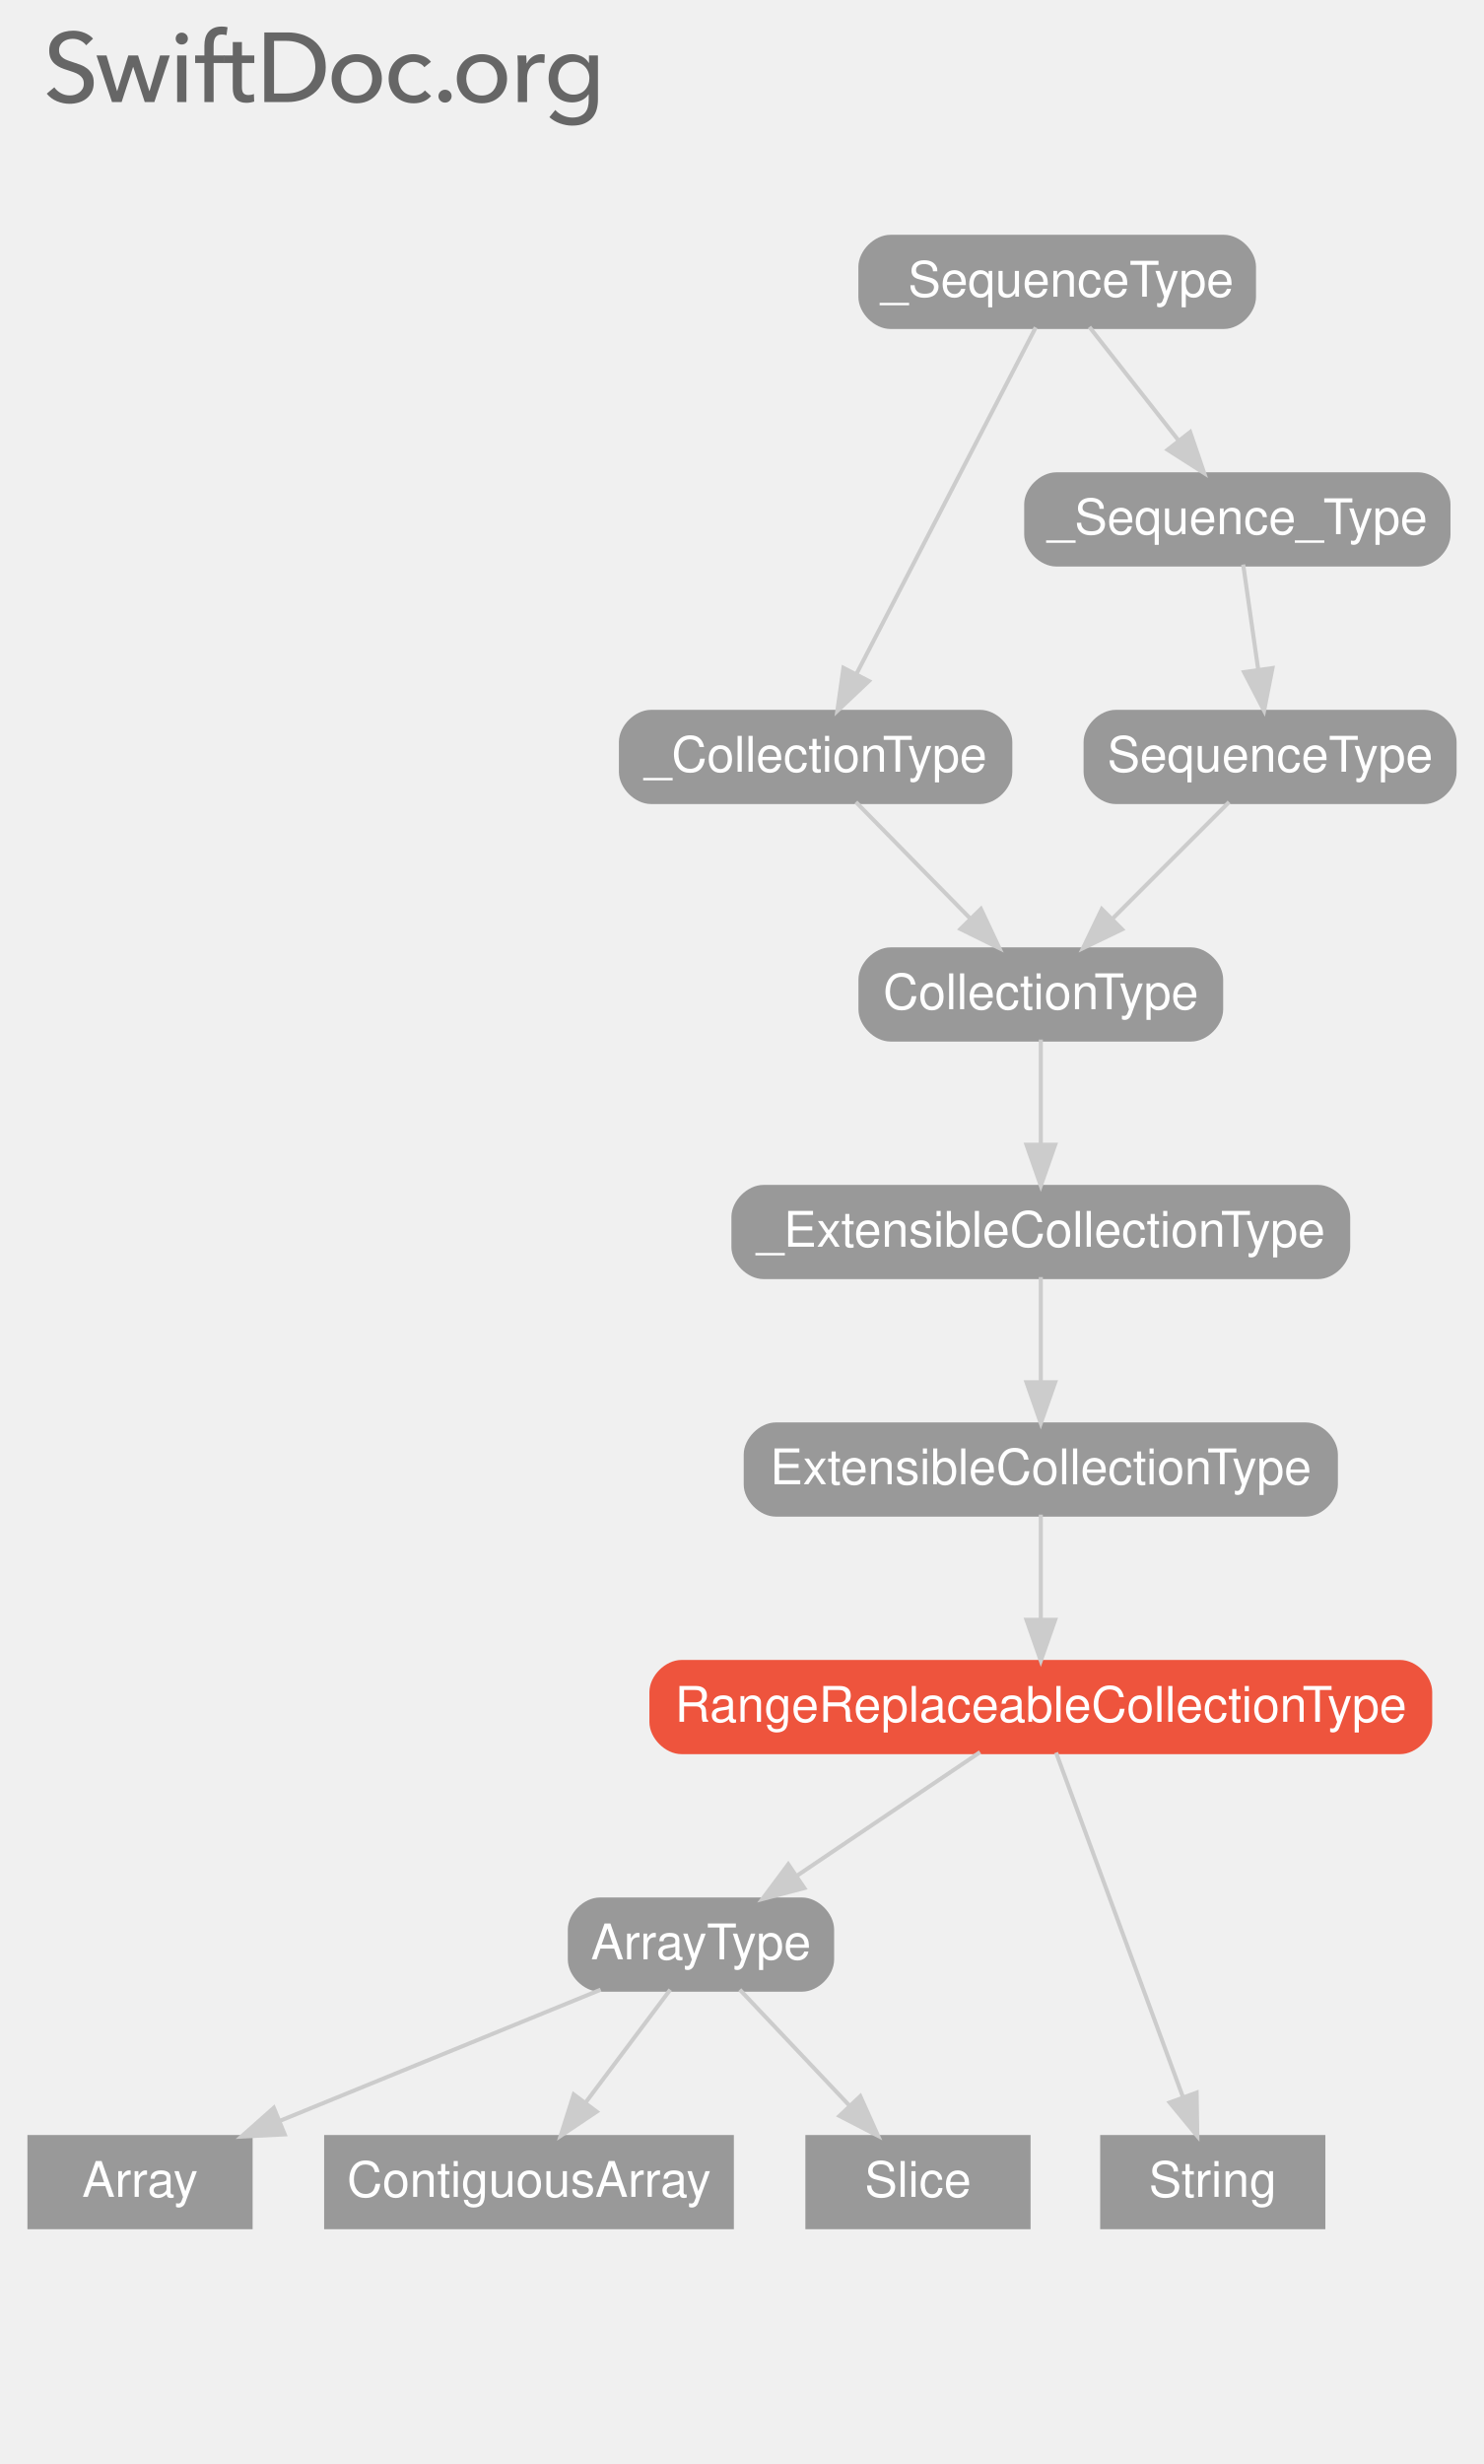
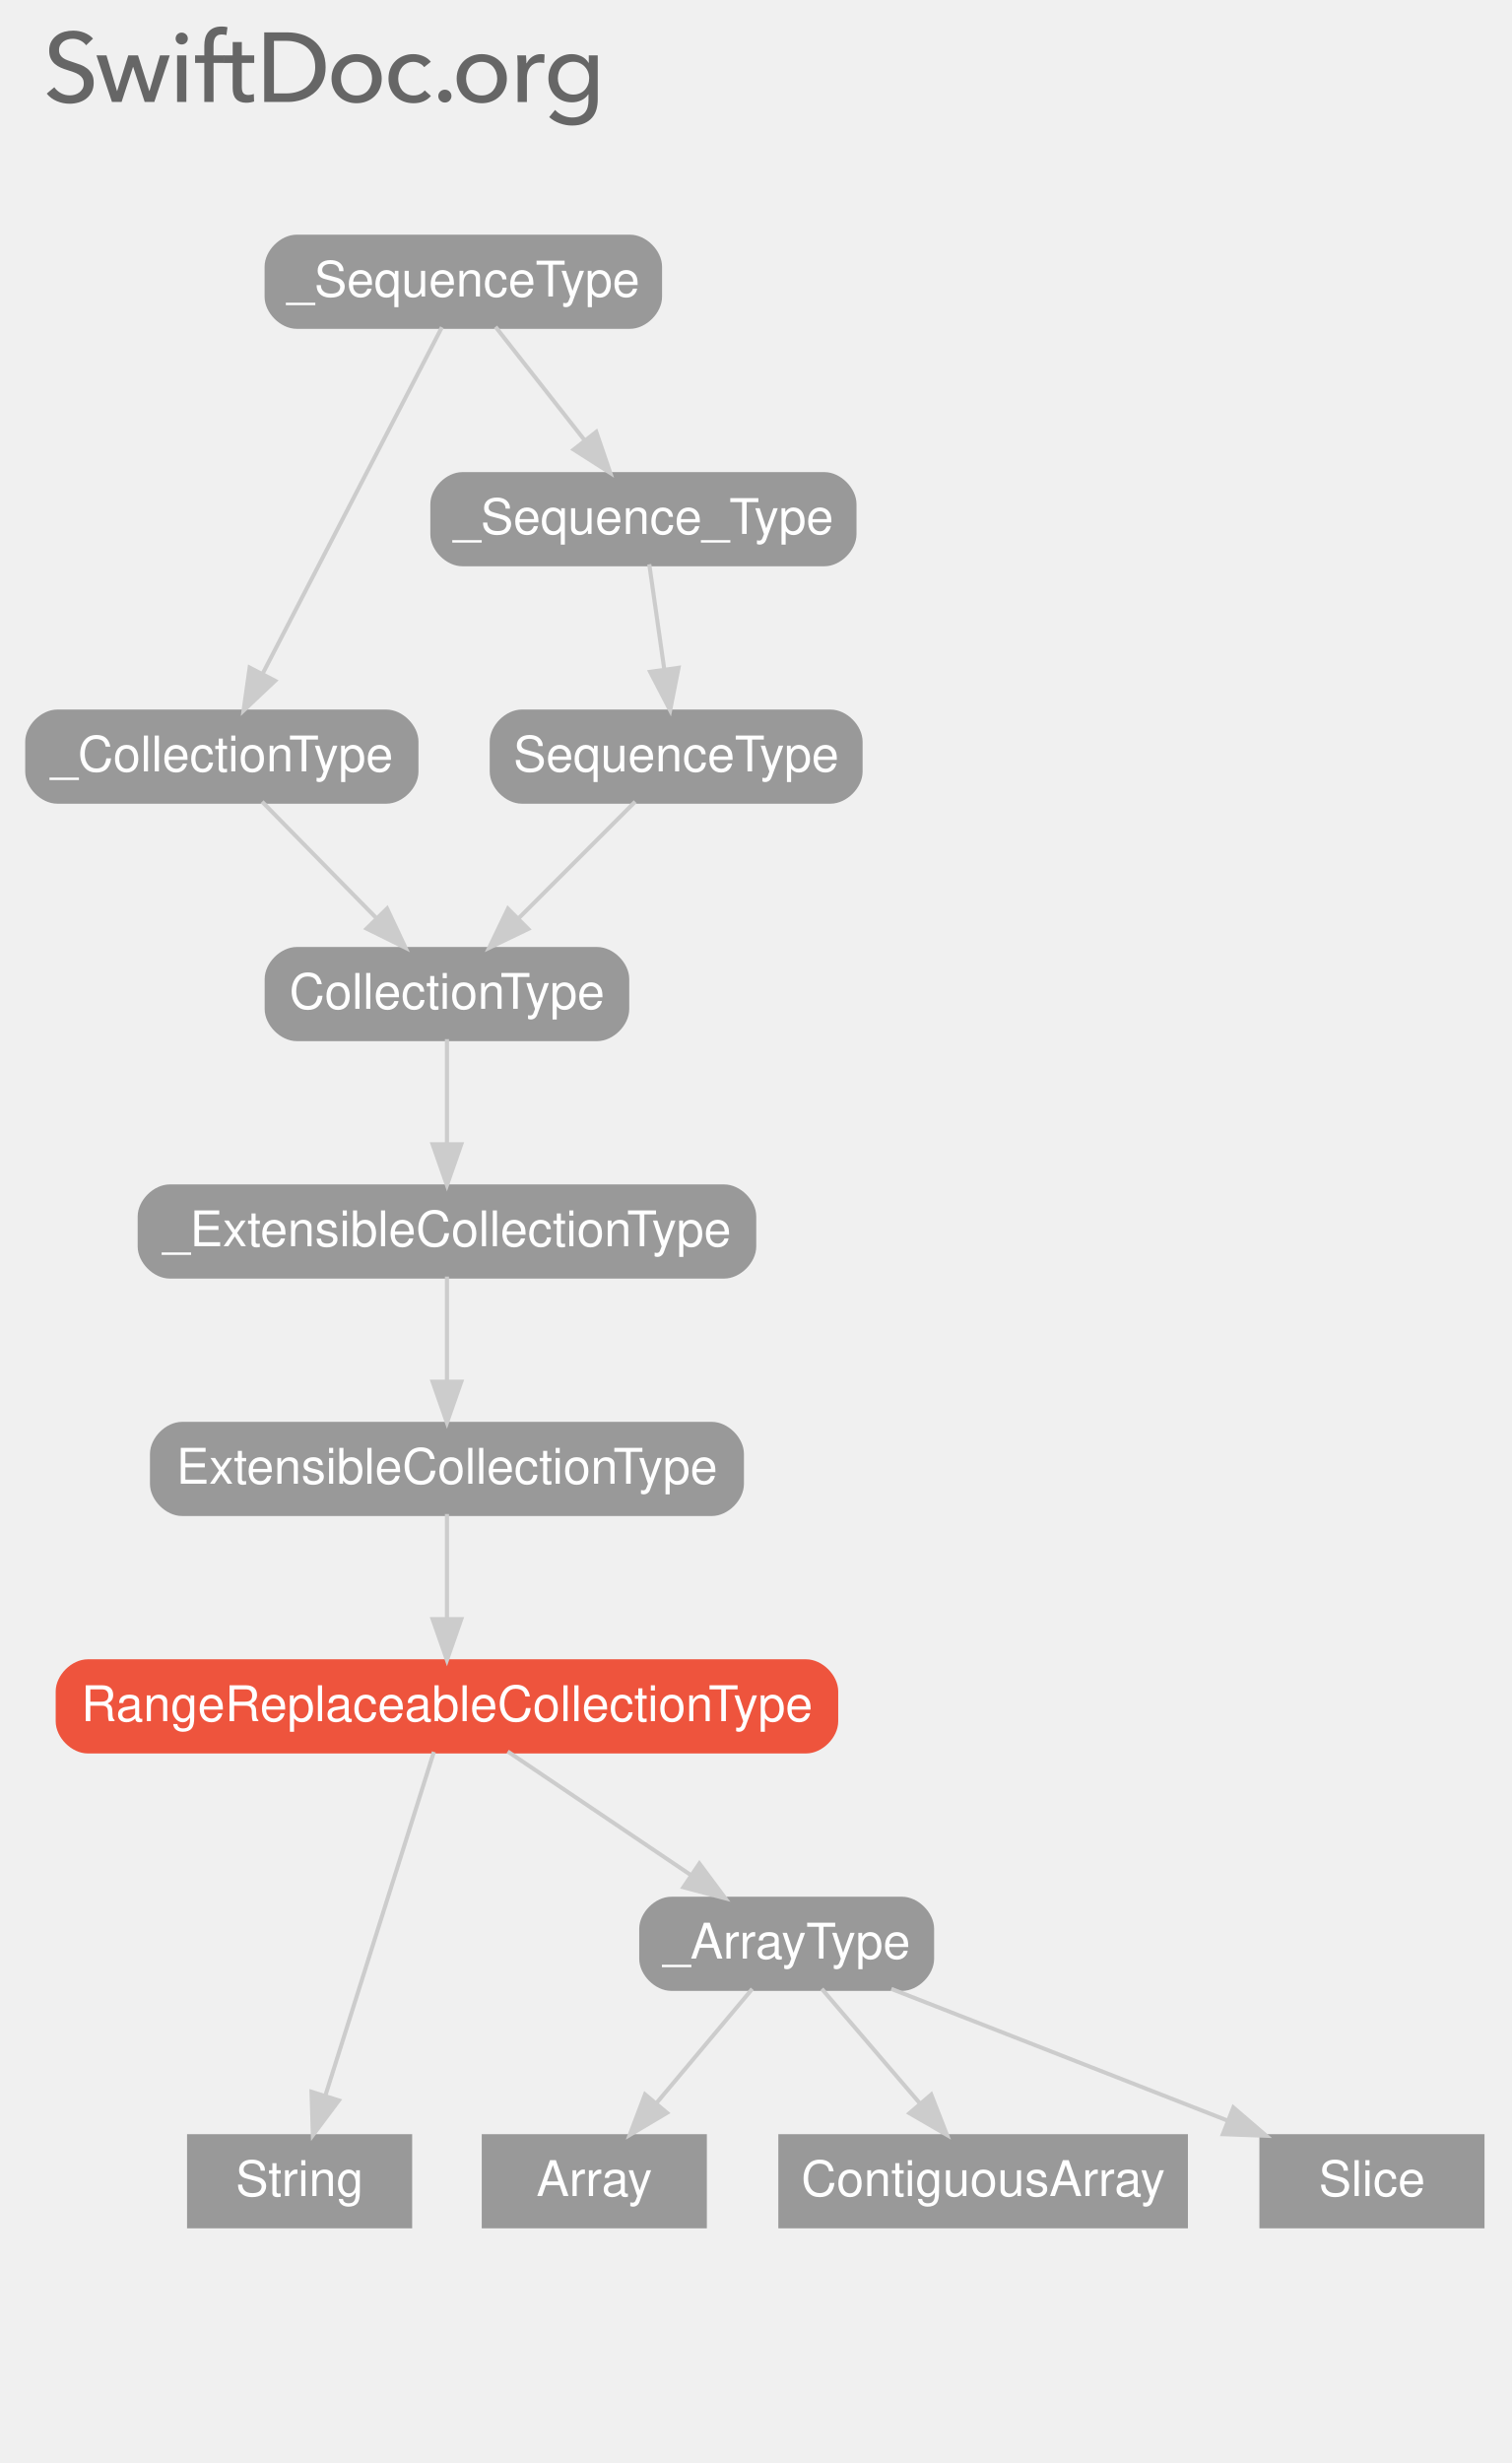
- <svg xmlns="http://www.w3.org/2000/svg" xmlns:xlink="http://www.w3.org/1999/xlink" width="362pt" height="601pt" viewBox="0.00 0.00 362.40 601.20">
+ <svg xmlns="http://www.w3.org/2000/svg" xmlns:xlink="http://www.w3.org/1999/xlink" width="369pt" height="601pt" viewBox="0.00 0.00 369.40 601.20">
  <g id="graph0" class="graph" transform="scale(1 1) rotate(0) translate(7.2 543.6)">
    <g transform="translate(0 -543.6)">
      <g>
        <path fill="#666666" d="M13.846,10.832c-0.336-0.464-0.792-0.844-1.368-1.14s-1.224-0.444-1.944-0.444         c-0.384,0-0.772,0.052-1.164,0.156C8.977,9.509,8.622,9.677,8.301,9.908c-0.32,0.232-0.58,0.52-0.78,0.864         c-0.2,0.344-0.3,0.756-0.3,1.236c0,0.464,0.092,0.852,0.276,1.164c0.184,0.312,0.432,0.576,0.744,0.792s0.68,0.4,1.104,0.552         c0.423,0.152,0.876,0.309,1.356,0.468c0.576,0.177,1.16,0.376,1.752,0.601c0.592,0.224,1.128,0.52,1.608,0.888         s0.872,0.828,1.176,1.38s0.456,1.252,0.456,2.101c0,0.88-0.164,1.644-0.492,2.292c-0.328,0.647-0.765,1.184-1.308,1.607         c-0.544,0.424-1.172,0.74-1.884,0.948s-1.444,0.312-2.196,0.312c-1.072,0-2.108-0.208-3.108-0.624         c-1-0.415-1.828-1.031-2.484-1.848l1.848-1.56c0.4,0.592,0.936,1.071,1.608,1.439c0.672,0.368,1.399,0.552,2.184,0.552         c0.4,0,0.8-0.056,1.2-0.168c0.4-0.111,0.764-0.288,1.092-0.527c0.328-0.24,0.596-0.54,0.804-0.9         c0.208-0.36,0.312-0.796,0.312-1.308s-0.108-0.94-0.324-1.284c-0.216-0.344-0.508-0.636-0.876-0.876s-0.796-0.444-1.284-0.612         c-0.488-0.168-1.004-0.34-1.548-0.516c-0.544-0.16-1.08-0.356-1.608-0.588c-0.528-0.232-1-0.528-1.416-0.889         c-0.416-0.359-0.752-0.804-1.008-1.332c-0.256-0.527-0.384-1.184-0.384-1.968c0-0.848,0.172-1.576,0.516-2.184         c0.344-0.608,0.792-1.112,1.344-1.512c0.552-0.4,1.176-0.692,1.872-0.876c0.696-0.184,1.396-0.276,2.1-0.276         c0.992,0,1.92,0.176,2.784,0.528c0.864,0.352,1.56,0.824,2.088,1.416L13.846,10.832z" />
        <path fill="#666666" d="M18.813,13.304l2.568,8.688h0.048l2.712-8.688h2.376l2.76,8.688h0.048l2.568-8.688h2.376L30.501,24.68         h-2.352l-2.808-8.544h-0.048l-2.784,8.544h-2.352l-3.792-11.376H18.813z" />
        <path fill="#666666" d="M38.685,9.2c0,0.416-0.147,0.76-0.44,1.032c-0.294,0.272-0.647,0.408-1.06,0.408s-0.762-0.14-1.047-0.42         c-0.286-0.28-0.429-0.62-0.429-1.02c0-0.416,0.143-0.764,0.429-1.044c0.286-0.28,0.635-0.42,1.047-0.42s0.766,0.14,1.06,0.42         C38.538,8.437,38.685,8.784,38.685,9.2z M38.325,24.68h-2.256V13.304h2.256V24.68z" />
        <path fill="#666666" d="M47.613,15.152h-2.64v9.528h-2.256v-9.528h-2.256v-1.848h2.256v-2.376c0-0.672,0.076-1.292,0.228-1.86         c0.152-0.568,0.4-1.06,0.744-1.476c0.344-0.416,0.784-0.744,1.32-0.984c0.536-0.24,1.188-0.36,1.956-0.36         c0.544,0,1.016,0.056,1.416,0.168l-0.264,1.944c-0.176-0.048-0.352-0.088-0.528-0.12c-0.176-0.032-0.376-0.048-0.6-0.048         c-0.432,0-0.78,0.076-1.044,0.228c-0.264,0.152-0.468,0.356-0.612,0.612s-0.24,0.548-0.288,0.876         c-0.048,0.328-0.072,0.668-0.072,1.02v2.376h2.64V15.152z" />
        <path fill="#666666" d="M54.909,15.152h-3.024v5.91c0,0.687,0.128,1.177,0.384,1.472c0.256,0.295,0.664,0.442,1.224,0.442         c0.208,0,0.432-0.021,0.672-0.065c0.24-0.044,0.456-0.11,0.648-0.198l0.072,1.848c-0.272,0.096-0.572,0.172-0.9,0.229         c-0.328,0.056-0.668,0.084-1.02,0.084c-1.072,0-1.892-0.296-2.46-0.889c-0.568-0.592-0.852-1.479-0.852-2.664v-6.168h-2.184         v-1.848h2.184V10.04h2.232v3.264h3.024V15.152z" />
        <path fill="#666666" d="M57.356,7.688h5.832c1.088,0,2.176,0.16,3.264,0.48c1.088,0.32,2.072,0.824,2.952,1.512         s1.592,1.568,2.136,2.64c0.544,1.072,0.816,2.36,0.816,3.864c0,1.456-0.272,2.716-0.816,3.78s-1.256,1.943-2.136,2.64         s-1.864,1.216-2.952,1.561c-1.088,0.344-2.176,0.516-3.264,0.516h-5.832V7.688z M59.732,22.593h2.976         c1.024,0,1.972-0.145,2.844-0.432c0.872-0.288,1.624-0.704,2.256-1.248c0.632-0.544,1.124-1.216,1.476-2.017         c0.352-0.8,0.528-1.704,0.528-2.712c0-1.056-0.176-1.983-0.528-2.784c-0.353-0.8-0.844-1.468-1.476-2.004         c-0.632-0.536-1.384-0.944-2.256-1.224s-1.82-0.42-2.844-0.42h-2.976V22.593z" />
        <path fill="#666666" d="M86.06,18.969c0,0.88-0.156,1.688-0.468,2.424c-0.312,0.736-0.744,1.372-1.296,1.908         c-0.552,0.536-1.204,0.952-1.956,1.248c-0.752,0.296-1.56,0.443-2.424,0.443c-0.864,0-1.672-0.147-2.424-0.443         c-0.752-0.296-1.4-0.712-1.944-1.248c-0.544-0.536-0.972-1.172-1.284-1.908c-0.312-0.735-0.468-1.544-0.468-2.424         s0.156-1.684,0.468-2.412c0.312-0.728,0.74-1.356,1.284-1.884c0.543-0.528,1.191-0.939,1.944-1.236         c0.752-0.296,1.56-0.444,2.424-0.444c0.864,0,1.672,0.148,2.424,0.444c0.752,0.297,1.404,0.708,1.956,1.236         c0.552,0.527,0.984,1.156,1.296,1.884C85.904,17.285,86.06,18.089,86.06,18.969z M83.708,18.98c0-0.542-0.084-1.061-0.252-1.556         c-0.169-0.494-0.414-0.929-0.734-1.304s-0.718-0.674-1.192-0.897s-1.015-0.335-1.625-0.335c-0.61,0-1.152,0.111-1.625,0.335         c-0.474,0.224-0.871,0.522-1.191,0.897c-0.321,0.375-0.566,0.81-0.734,1.304C76.184,17.92,76.1,18.438,76.1,18.98         c0,0.543,0.084,1.062,0.253,1.556c0.168,0.495,0.413,0.934,0.734,1.316c0.321,0.383,0.718,0.686,1.191,0.909         c0.473,0.224,1.015,0.335,1.625,0.335c0.61,0,1.151-0.111,1.625-0.335s0.871-0.526,1.192-0.909s0.565-0.821,0.734-1.316         C83.624,20.042,83.708,19.523,83.708,18.98z" />
        <path fill="#666666" d="M96.428,16.184c-0.24-0.368-0.6-0.676-1.08-0.924s-0.992-0.372-1.536-0.372         c-0.592,0-1.116,0.112-1.572,0.336c-0.456,0.225-0.844,0.524-1.164,0.9c-0.32,0.376-0.564,0.812-0.732,1.308         s-0.252,1.017-0.252,1.56c0,0.545,0.084,1.064,0.252,1.561s0.412,0.933,0.732,1.308c0.32,0.376,0.712,0.677,1.176,0.9         c0.464,0.225,0.992,0.336,1.584,0.336c0.576,0,1.1-0.111,1.572-0.336c0.472-0.224,0.86-0.528,1.164-0.912l1.512,1.368         c-0.48,0.561-1.08,0.996-1.8,1.308c-0.72,0.312-1.536,0.468-2.448,0.468c-0.88,0-1.692-0.144-2.436-0.432         c-0.744-0.288-1.388-0.691-1.932-1.212c-0.544-0.52-0.972-1.147-1.284-1.884s-0.468-1.561-0.468-2.473         c0-0.896,0.152-1.711,0.456-2.447c0.304-0.736,0.728-1.368,1.272-1.896c0.543-0.527,1.188-0.936,1.932-1.224         c0.744-0.288,1.548-0.433,2.412-0.433c0.8,0,1.596,0.16,2.388,0.48s1.419,0.784,1.884,1.392L96.428,16.184z" />
        <path fill="#666666" d="M103.1,23.24c0,0.417-0.152,0.784-0.456,1.104c-0.304,0.32-0.688,0.479-1.152,0.479         c-0.448,0-0.828-0.155-1.14-0.468c-0.312-0.312-0.468-0.676-0.468-1.092c0-0.432,0.152-0.804,0.456-1.116         c0.304-0.312,0.688-0.468,1.152-0.468c0.464,0,0.848,0.152,1.152,0.456C102.947,22.44,103.1,22.808,103.1,23.24z" />
        <path fill="#666666" d="M116.635,18.969c0,0.88-0.156,1.688-0.468,2.424c-0.312,0.736-0.744,1.372-1.296,1.908         c-0.552,0.536-1.204,0.952-1.956,1.248c-0.752,0.296-1.56,0.443-2.424,0.443c-0.864,0-1.672-0.147-2.424-0.443         c-0.752-0.296-1.4-0.712-1.944-1.248c-0.544-0.536-0.972-1.172-1.284-1.908c-0.312-0.735-0.468-1.544-0.468-2.424         s0.156-1.684,0.468-2.412c0.312-0.728,0.74-1.356,1.284-1.884c0.543-0.528,1.191-0.939,1.944-1.236         c0.752-0.296,1.56-0.444,2.424-0.444c0.864,0,1.672,0.148,2.424,0.444c0.752,0.297,1.404,0.708,1.956,1.236         c0.552,0.527,0.984,1.156,1.296,1.884C116.479,17.285,116.635,18.089,116.635,18.969z M114.283,18.98         c0-0.542-0.084-1.061-0.252-1.556c-0.169-0.494-0.414-0.929-0.734-1.304s-0.718-0.674-1.192-0.897s-1.015-0.335-1.625-0.335         c-0.61,0-1.152,0.111-1.625,0.335c-0.474,0.224-0.871,0.522-1.191,0.897c-0.321,0.375-0.566,0.81-0.734,1.304         c-0.169,0.495-0.253,1.014-0.253,1.556c0,0.543,0.084,1.062,0.253,1.556c0.168,0.495,0.413,0.934,0.734,1.316         c0.321,0.383,0.718,0.686,1.191,0.909c0.473,0.224,1.015,0.335,1.625,0.335c0.61,0,1.151-0.111,1.625-0.335         s0.871-0.526,1.192-0.909s0.565-0.821,0.734-1.316C114.199,20.042,114.283,19.523,114.283,18.98z" />
        <path fill="#666666" d="M119.251,14.577c-0.016-0.48-0.04-0.904-0.072-1.272h2.136c0.032,0.288,0.056,0.62,0.072,0.996         c0.016,0.376,0.024,0.684,0.024,0.924h0.072c0.32-0.672,0.788-1.212,1.404-1.62c0.616-0.408,1.308-0.612,2.076-0.612         c0.352,0,0.648,0.033,0.888,0.097l-0.096,2.088c-0.32-0.08-0.664-0.12-1.032-0.12c-0.544,0-1.016,0.101-1.416,0.3         c-0.4,0.2-0.732,0.468-0.996,0.805c-0.264,0.336-0.46,0.724-0.588,1.163c-0.128,0.44-0.192,0.9-0.192,1.381v5.976h-2.256v-8.928         C119.275,15.449,119.267,15.056,119.251,14.577z" />
        <path fill="#666666" d="M128.419,26.625c0.496,0.56,1.116,1.008,1.86,1.344c0.744,0.336,1.508,0.504,2.292,0.504         c0.752,0,1.384-0.108,1.896-0.324s0.924-0.512,1.236-0.888s0.536-0.82,0.672-1.332c0.136-0.513,0.204-1.064,0.204-1.656v-1.464         h-0.048c-0.416,0.641-0.984,1.128-1.704,1.464c-0.72,0.336-1.488,0.504-2.304,0.504c-0.864,0-1.652-0.151-2.364-0.456         c-0.712-0.304-1.316-0.72-1.812-1.248c-0.496-0.527-0.88-1.147-1.152-1.859s-0.408-1.477-0.408-2.292         c0-0.816,0.136-1.584,0.408-2.305c0.272-0.72,0.656-1.348,1.152-1.884c0.496-0.535,1.096-0.96,1.8-1.271         c0.704-0.312,1.488-0.469,2.352-0.469c0.816,0,1.596,0.177,2.34,0.528c0.744,0.353,1.332,0.888,1.764,1.608h0.048v-1.824h2.184         v10.8c0,0.832-0.104,1.628-0.312,2.388c-0.208,0.76-0.56,1.433-1.056,2.017s-1.144,1.052-1.944,1.404         c-0.8,0.352-1.792,0.527-2.976,0.527c-0.992,0-1.988-0.18-2.988-0.54c-1-0.359-1.86-0.868-2.58-1.523L128.419,26.625z          M129.091,18.873c0,0.527,0.084,1.031,0.253,1.512c0.168,0.479,0.417,0.904,0.746,1.271c0.329,0.369,0.726,0.664,1.192,0.889         c0.465,0.224,0.995,0.336,1.589,0.336c0.577,0,1.107-0.104,1.589-0.312c0.481-0.207,0.891-0.491,1.228-0.852         s0.598-0.784,0.782-1.272c0.185-0.487,0.277-1.012,0.277-1.571c0-0.544-0.093-1.057-0.277-1.536         c-0.185-0.48-0.449-0.904-0.794-1.272c-0.345-0.367-0.755-0.66-1.228-0.876c-0.474-0.216-1-0.324-1.577-0.324         c-0.594,0-1.124,0.108-1.589,0.324c-0.466,0.216-0.863,0.504-1.192,0.864s-0.578,0.784-0.746,1.271         C129.175,17.812,129.091,18.329,129.091,18.873z" />
      </g>
      <g>
        <a xlink:href="/" pointer-events="all" target="_top">
          <polygon fill="none" points="0,0 145,0 145,35 0,35 0,0" />
        </a>
      </g>
    </g>
    <g id="node1" class="node">
      <g id="a_node1">
        <a xlink:href="/type/Array/" target="_top">
-           <polygon fill="#999999" stroke="#999999" points="54,-22 0,-22 0,-0 54,-0 54,-22" />
-           <text text-anchor="middle" x="27" y="-7.4" font-family="Helvetica,sans-Serif" font-size="12.00" fill="white">Array</text>
+           <polygon fill="#999999" stroke="#999999" points="165,-22 111,-22 111,-0 165,-0 165,-22" />
+           <text text-anchor="middle" x="138" y="-7.4" font-family="Helvetica,sans-Serif" font-size="12.00" fill="white">Array</text>
        </a>
      </g>
    </g>
    <g id="node2" class="node">
      <g id="a_node2">
-         <a xlink:href="/protocol/ArrayType/" target="_top">
-           <path fill="#999999" stroke="#999999" d="M188.687,-80C188.687,-80 139.313,-80 139.313,-80 135.647,-80 131.98,-76.333 131.98,-72.667 131.98,-72.667 131.98,-65.333 131.98,-65.333 131.98,-61.667 135.647,-58 139.313,-58 139.313,-58 188.687,-58 188.687,-58 192.353,-58 196.02,-61.667 196.02,-65.333 196.02,-65.333 196.02,-72.667 196.02,-72.667 196.02,-76.333 192.353,-80 188.687,-80" />
-           <text text-anchor="middle" x="164" y="-65.4" font-family="Helvetica,sans-Serif" font-size="12.00" fill="white">ArrayType</text>
-         </a>
-       </g>
-     </g>
-     <g id="edge3" class="edge">
-       <path fill="none" stroke="#cccccc" d="M139.507,-57.988C117.725,-49.085 85.649,-35.973 61.313,-26.026" />
-       <polygon fill="#cccccc" stroke="#cccccc" points="62.324,-22.658 51.743,-22.114 59.675,-29.137 62.324,-22.658" />
-     </g>
-     <g id="node4" class="node">
-       <g id="a_node4">
-         <a xlink:href="/type/ContiguousArray/" target="_top">
-           <polygon fill="#999999" stroke="#999999" points="171.534,-22 72.466,-22 72.466,-0 171.534,-0 171.534,-22" />
-           <text text-anchor="middle" x="122" y="-7.4" font-family="Helvetica,sans-Serif" font-size="12.00" fill="white">ContiguousArray</text>
-         </a>
-       </g>
-     </g>
-     <g id="edge4" class="edge">
-       <path fill="none" stroke="#cccccc" d="M156.491,-57.988C150.769,-50.359 142.73,-39.641 135.853,-30.47" />
-       <polygon fill="#cccccc" stroke="#cccccc" points="138.528,-28.204 129.728,-22.304 132.928,-32.404 138.528,-28.204" />
-     </g>
-     <g id="node8" class="node">
-       <g id="a_node8">
-         <a xlink:href="/type/Slice/" target="_top">
-           <polygon fill="#999999" stroke="#999999" points="244,-22 190,-22 190,-0 244,-0 244,-22" />
-           <text text-anchor="middle" x="217" y="-7.4" font-family="Helvetica,sans-Serif" font-size="12.00" fill="white">Slice</text>
-         </a>
-       </g>
-     </g>
-     <g id="edge5" class="edge">
-       <path fill="none" stroke="#cccccc" d="M173.475,-57.988C180.919,-50.123 191.471,-38.974 200.32,-29.624" />
-       <polygon fill="#cccccc" stroke="#cccccc" points="202.916,-31.973 207.248,-22.304 197.832,-27.161 202.916,-31.973" />
-     </g>
-     <g id="node3" class="node">
-       <g id="a_node3">
        <a xlink:href="/protocol/CollectionType/" target="_top">
-           <path fill="#999999" stroke="#999999" d="M283.704,-312C283.704,-312 210.296,-312 210.296,-312 206.63,-312 202.963,-308.333 202.963,-304.667 202.963,-304.667 202.963,-297.333 202.963,-297.333 202.963,-293.667 206.63,-290 210.296,-290 210.296,-290 283.704,-290 283.704,-290 287.37,-290 291.037,-293.667 291.037,-297.333 291.037,-297.333 291.037,-304.667 291.037,-304.667 291.037,-308.333 287.37,-312 283.704,-312" />
-           <text text-anchor="middle" x="247" y="-297.4" font-family="Helvetica,sans-Serif" font-size="12.00" fill="white">CollectionType</text>
+           <path fill="#999999" stroke="#999999" d="M138.704,-312C138.704,-312 65.296,-312 65.296,-312 61.63,-312 57.963,-308.333 57.963,-304.667 57.963,-304.667 57.963,-297.333 57.963,-297.333 57.963,-293.667 61.63,-290 65.296,-290 65.296,-290 138.704,-290 138.704,-290 142.37,-290 146.037,-293.667 146.037,-297.333 146.037,-297.333 146.037,-304.667 146.037,-304.667 146.037,-308.333 142.37,-312 138.704,-312" />
+           <text text-anchor="middle" x="102" y="-297.4" font-family="Helvetica,sans-Serif" font-size="12.00" fill="white">CollectionType</text>
        </a>
      </g>
    </g>
    <g id="node11" class="node">
      <g id="a_node11">
        <a xlink:href="/protocol/_ExtensibleCollectionType/" target="_top">
-           <path fill="#999999" stroke="#999999" d="M314.733,-254C314.733,-254 179.267,-254 179.267,-254 175.601,-254 171.934,-250.333 171.934,-246.667 171.934,-246.667 171.934,-239.333 171.934,-239.333 171.934,-235.667 175.601,-232 179.267,-232 179.267,-232 314.733,-232 314.733,-232 318.399,-232 322.066,-235.667 322.066,-239.333 322.066,-239.333 322.066,-246.667 322.066,-246.667 322.066,-250.333 318.399,-254 314.733,-254" />
-           <text text-anchor="middle" x="247" y="-239.4" font-family="Helvetica,sans-Serif" font-size="12.00" fill="white">_ExtensibleCollectionType</text>
+           <path fill="#999999" stroke="#999999" d="M169.733,-254C169.733,-254 34.267,-254 34.267,-254 30.601,-254 26.934,-250.333 26.934,-246.667 26.934,-246.667 26.934,-239.333 26.934,-239.333 26.934,-235.667 30.601,-232 34.267,-232 34.267,-232 169.733,-232 169.733,-232 173.399,-232 177.066,-235.667 177.066,-239.333 177.066,-239.333 177.066,-246.667 177.066,-246.667 177.066,-250.333 173.399,-254 169.733,-254" />
+           <text text-anchor="middle" x="102" y="-239.4" font-family="Helvetica,sans-Serif" font-size="12.00" fill="white">_ExtensibleCollectionType</text>
        </a>
      </g>
    </g>
    <g id="edge8" class="edge">
-       <path fill="none" stroke="#cccccc" d="M247,-289.988C247,-282.91 247,-273.171 247,-264.478" />
-       <polygon fill="#cccccc" stroke="#cccccc" points="250.5,-264.304 247,-254.304 243.5,-264.304 250.5,-264.304" />
+       <path fill="none" stroke="#cccccc" d="M102,-289.988C102,-282.91 102,-273.171 102,-264.478" />
+       <polygon fill="#cccccc" stroke="#cccccc" points="105.5,-264.304 102,-254.304 98.5,-264.304 105.5,-264.304" />
+     </g>
+     <g id="node3" class="node">
+       <g id="a_node3">
+         <a xlink:href="/type/ContiguousArray/" target="_top">
+           <polygon fill="#999999" stroke="#999999" points="282.534,-22 183.466,-22 183.466,-0 282.534,-0 282.534,-22" />
+           <text text-anchor="middle" x="233" y="-7.4" font-family="Helvetica,sans-Serif" font-size="12.00" fill="white">ContiguousArray</text>
+         </a>
+       </g>
+     </g>
+     <g id="node4" class="node">
+       <g id="a_node4">
+         <a xlink:href="/protocol/ExtensibleCollectionType/" target="_top">
+           <path fill="#999999" stroke="#999999" d="M166.727,-196C166.727,-196 37.273,-196 37.273,-196 33.607,-196 29.94,-192.333 29.94,-188.667 29.94,-188.667 29.94,-181.333 29.94,-181.333 29.94,-177.667 33.607,-174 37.273,-174 37.273,-174 166.727,-174 166.727,-174 170.393,-174 174.06,-177.667 174.06,-181.333 174.06,-181.333 174.06,-188.667 174.06,-188.667 174.06,-192.333 170.393,-196 166.727,-196" />
+           <text text-anchor="middle" x="102" y="-181.4" font-family="Helvetica,sans-Serif" font-size="12.00" fill="white">ExtensibleCollectionType</text>
+         </a>
+       </g>
    </g>
    <g id="node5" class="node">
      <g id="a_node5">
-         <a xlink:href="/protocol/ExtensibleCollectionType/" target="_top">
-           <path fill="#999999" stroke="#999999" d="M311.727,-196C311.727,-196 182.273,-196 182.273,-196 178.607,-196 174.94,-192.333 174.94,-188.667 174.94,-188.667 174.94,-181.333 174.94,-181.333 174.94,-177.667 178.607,-174 182.273,-174 182.273,-174 311.727,-174 311.727,-174 315.393,-174 319.06,-177.667 319.06,-181.333 319.06,-181.333 319.06,-188.667 319.06,-188.667 319.06,-192.333 315.393,-196 311.727,-196" />
-           <text text-anchor="middle" x="247" y="-181.4" font-family="Helvetica,sans-Serif" font-size="12.00" fill="white">ExtensibleCollectionType</text>
-         </a>
-       </g>
-     </g>
-     <g id="node6" class="node">
-       <g id="a_node6">
        <a xlink:href="/protocol/RangeReplaceableCollectionType/" target="_top">
-           <path fill="#ee543d" stroke="#ee543d" d="M334.76,-138C334.76,-138 159.24,-138 159.24,-138 155.573,-138 151.906,-134.333 151.906,-130.667 151.906,-130.667 151.906,-123.333 151.906,-123.333 151.906,-119.667 155.573,-116 159.24,-116 159.24,-116 334.76,-116 334.76,-116 338.427,-116 342.094,-119.667 342.094,-123.333 342.094,-123.333 342.094,-130.667 342.094,-130.667 342.094,-134.333 338.427,-138 334.76,-138" />
-           <text text-anchor="middle" x="247" y="-123.4" font-family="Helvetica,sans-Serif" font-size="12.00" fill="white">RangeReplaceableCollectionType</text>
+           <path fill="#ee543d" stroke="#ee543d" d="M189.76,-138C189.76,-138 14.24,-138 14.24,-138 10.573,-138 6.906,-134.333 6.906,-130.667 6.906,-130.667 6.906,-123.333 6.906,-123.333 6.906,-119.667 10.573,-116 14.24,-116 14.24,-116 189.76,-116 189.76,-116 193.427,-116 197.094,-119.667 197.094,-123.333 197.094,-123.333 197.094,-130.667 197.094,-130.667 197.094,-134.333 193.427,-138 189.76,-138" />
+           <text text-anchor="middle" x="102" y="-123.4" font-family="Helvetica,sans-Serif" font-size="12.00" fill="white">RangeReplaceableCollectionType</text>
        </a>
      </g>
    </g>
    <g id="edge6" class="edge">
-       <path fill="none" stroke="#cccccc" d="M247,-173.988C247,-166.91 247,-157.171 247,-148.478" />
-       <polygon fill="#cccccc" stroke="#cccccc" points="250.5,-148.304 247,-138.304 243.5,-148.304 250.5,-148.304" />
+       <path fill="none" stroke="#cccccc" d="M102,-173.988C102,-166.91 102,-157.171 102,-148.478" />
+       <polygon fill="#cccccc" stroke="#cccccc" points="105.5,-148.304 102,-138.304 98.5,-148.304 105.5,-148.304" />
    </g>
-     <g id="edge2" class="edge">
-       <path fill="none" stroke="#cccccc" d="M232.161,-115.988C219.728,-107.599 201.757,-95.474 187.389,-85.78" />
-       <polygon fill="#cccccc" stroke="#cccccc" points="189.237,-82.805 178.99,-80.114 185.322,-88.608 189.237,-82.805" />
-     </g>
-     <g id="node9" class="node">
-       <g id="a_node9">
+     <g id="node8" class="node">
+       <g id="a_node8">
        <a xlink:href="/type/String/" target="_top">
-           <polygon fill="#999999" stroke="#999999" points="316,-22 262,-22 262,-0 316,-0 316,-22" />
-           <text text-anchor="middle" x="289" y="-7.4" font-family="Helvetica,sans-Serif" font-size="12.00" fill="white">String</text>
+           <polygon fill="#999999" stroke="#999999" points="93,-22 39,-22 39,-0 93,-0 93,-22" />
+           <text text-anchor="middle" x="66" y="-7.4" font-family="Helvetica,sans-Serif" font-size="12.00" fill="white">String</text>
        </a>
      </g>
    </g>
    <g id="edge1" class="edge">
-       <path fill="none" stroke="#cccccc" d="M250.727,-115.883C257.653,-97.086 272.619,-56.463 281.648,-31.956" />
-       <polygon fill="#cccccc" stroke="#cccccc" points="285.048,-32.851 285.221,-22.258 278.479,-30.431 285.048,-32.851" />
+       <path fill="none" stroke="#cccccc" d="M98.805,-115.883C92.869,-97.086 80.041,-56.463 72.302,-31.956" />
+       <polygon fill="#cccccc" stroke="#cccccc" points="75.588,-30.74 69.239,-22.258 68.913,-32.848 75.588,-30.74" />
    </g>
-     <g id="node7" class="node">
-       <g id="a_node7">
+     <g id="node9" class="node">
+       <g id="a_node9">
+         <a xlink:href="/protocol/_ArrayType/" target="_top">
+           <path fill="#999999" stroke="#999999" d="M213.19,-80C213.19,-80 156.81,-80 156.81,-80 153.144,-80 149.477,-76.333 149.477,-72.667 149.477,-72.667 149.477,-65.333 149.477,-65.333 149.477,-61.667 153.144,-58 156.81,-58 156.81,-58 213.19,-58 213.19,-58 216.856,-58 220.523,-61.667 220.523,-65.333 220.523,-65.333 220.523,-72.667 220.523,-72.667 220.523,-76.333 216.856,-80 213.19,-80" />
+           <text text-anchor="middle" x="185" y="-65.4" font-family="Helvetica,sans-Serif" font-size="12.00" fill="white">_ArrayType</text>
+         </a>
+       </g>
+     </g>
+     <g id="edge2" class="edge">
+       <path fill="none" stroke="#cccccc" d="M116.839,-115.988C129.272,-107.599 147.243,-95.474 161.611,-85.78" />
+       <polygon fill="#cccccc" stroke="#cccccc" points="163.678,-88.608 170.01,-80.114 159.763,-82.805 163.678,-88.608" />
+     </g>
+     <g id="node6" class="node">
+       <g id="a_node6">
        <a xlink:href="/protocol/SequenceType/" target="_top">
-           <path fill="#999999" stroke="#999999" d="M340.718,-370C340.718,-370 265.282,-370 265.282,-370 261.615,-370 257.949,-366.333 257.949,-362.667 257.949,-362.667 257.949,-355.333 257.949,-355.333 257.949,-351.667 261.615,-348 265.282,-348 265.282,-348 340.718,-348 340.718,-348 344.385,-348 348.051,-351.667 348.051,-355.333 348.051,-355.333 348.051,-362.667 348.051,-362.667 348.051,-366.333 344.385,-370 340.718,-370" />
-           <text text-anchor="middle" x="303" y="-355.4" font-family="Helvetica,sans-Serif" font-size="12.00" fill="white">SequenceType</text>
+           <path fill="#999999" stroke="#999999" d="M195.718,-370C195.718,-370 120.282,-370 120.282,-370 116.615,-370 112.949,-366.333 112.949,-362.667 112.949,-362.667 112.949,-355.333 112.949,-355.333 112.949,-351.667 116.615,-348 120.282,-348 120.282,-348 195.718,-348 195.718,-348 199.385,-348 203.051,-351.667 203.051,-355.333 203.051,-355.333 203.051,-362.667 203.051,-362.667 203.051,-366.333 199.385,-370 195.718,-370" />
+           <text text-anchor="middle" x="158" y="-355.4" font-family="Helvetica,sans-Serif" font-size="12.00" fill="white">SequenceType</text>
        </a>
      </g>
    </g>
    <g id="edge10" class="edge">
-       <path fill="none" stroke="#cccccc" d="M292.988,-347.988C285.123,-340.123 273.974,-328.974 264.624,-319.624" />
-       <polygon fill="#cccccc" stroke="#cccccc" points="266.85,-316.9 257.304,-312.304 261.9,-321.85 266.85,-316.9" />
+       <path fill="none" stroke="#cccccc" d="M147.988,-347.988C140.123,-340.123 128.974,-328.974 119.624,-319.624" />
+       <polygon fill="#cccccc" stroke="#cccccc" points="121.85,-316.9 112.304,-312.304 116.9,-321.85 121.85,-316.9" />
+     </g>
+     <g id="node7" class="node">
+       <g id="a_node7">
+         <a xlink:href="/type/Slice/" target="_top">
+           <polygon fill="#999999" stroke="#999999" points="355,-22 301,-22 301,-0 355,-0 355,-22" />
+           <text text-anchor="middle" x="328" y="-7.4" font-family="Helvetica,sans-Serif" font-size="12.00" fill="white">Slice</text>
+         </a>
+       </g>
+     </g>
+     <g id="edge3" class="edge">
+       <path fill="none" stroke="#cccccc" d="M176.597,-57.988C170.128,-50.281 161.012,-39.419 153.264,-30.187" />
+       <polygon fill="#cccccc" stroke="#cccccc" points="155.758,-27.714 146.648,-22.304 150.396,-32.214 155.758,-27.714" />
+     </g>
+     <g id="edge4" class="edge">
+       <path fill="none" stroke="#cccccc" d="M193.581,-57.988C200.255,-50.202 209.688,-39.197 217.653,-29.905" />
+       <polygon fill="#cccccc" stroke="#cccccc" points="220.318,-32.174 224.168,-22.304 215.003,-27.619 220.318,-32.174" />
+     </g>
+     <g id="edge5" class="edge">
+       <path fill="none" stroke="#cccccc" d="M210.566,-57.988C233.503,-49.006 267.379,-35.74 292.859,-25.761" />
+       <polygon fill="#cccccc" stroke="#cccccc" points="294.138,-29.019 302.174,-22.114 291.586,-22.501 294.138,-29.019" />
    </g>
    <g id="node10" class="node">
      <g id="a_node10">
        <a xlink:href="/protocol/_CollectionType/" target="_top">
-           <path fill="#999999" stroke="#999999" d="M232.208,-370C232.208,-370 151.792,-370 151.792,-370 148.126,-370 144.459,-366.333 144.459,-362.667 144.459,-362.667 144.459,-355.333 144.459,-355.333 144.459,-351.667 148.126,-348 151.792,-348 151.792,-348 232.208,-348 232.208,-348 235.874,-348 239.541,-351.667 239.541,-355.333 239.541,-355.333 239.541,-362.667 239.541,-362.667 239.541,-366.333 235.874,-370 232.208,-370" />
-           <text text-anchor="middle" x="192" y="-355.4" font-family="Helvetica,sans-Serif" font-size="12.00" fill="white">_CollectionType</text>
+           <path fill="#999999" stroke="#999999" d="M87.207,-370C87.207,-370 6.792,-370 6.792,-370 3.126,-370 -0.541,-366.333 -0.541,-362.667 -0.541,-362.667 -0.541,-355.333 -0.541,-355.333 -0.541,-351.667 3.126,-348 6.792,-348 6.792,-348 87.207,-348 87.207,-348 90.874,-348 94.541,-351.667 94.541,-355.333 94.541,-355.333 94.541,-362.667 94.541,-362.667 94.541,-366.333 90.874,-370 87.207,-370" />
+           <text text-anchor="middle" x="47" y="-355.4" font-family="Helvetica,sans-Serif" font-size="12.00" fill="white">_CollectionType</text>
        </a>
      </g>
    </g>
    <g id="edge9" class="edge">
-       <path fill="none" stroke="#cccccc" d="M201.833,-347.988C209.557,-340.123 220.507,-328.974 229.691,-319.624" />
-       <polygon fill="#cccccc" stroke="#cccccc" points="232.37,-321.891 236.88,-312.304 227.376,-316.986 232.37,-321.891" />
+       <path fill="none" stroke="#cccccc" d="M56.833,-347.988C64.558,-340.123 75.507,-328.974 84.691,-319.624" />
+       <polygon fill="#cccccc" stroke="#cccccc" points="87.37,-321.891 91.88,-312.304 82.376,-316.986 87.37,-321.891" />
    </g>
    <g id="edge7" class="edge">
-       <path fill="none" stroke="#cccccc" d="M247,-231.988C247,-224.91 247,-215.171 247,-206.478" />
-       <polygon fill="#cccccc" stroke="#cccccc" points="250.5,-206.304 247,-196.304 243.5,-206.304 250.5,-206.304" />
+       <path fill="none" stroke="#cccccc" d="M102,-231.988C102,-224.91 102,-215.171 102,-206.478" />
+       <polygon fill="#cccccc" stroke="#cccccc" points="105.5,-206.304 102,-196.304 98.5,-206.304 105.5,-206.304" />
    </g>
    <g id="node12" class="node">
      <g id="a_node12">
        <a xlink:href="/protocol/_SequenceType/" target="_top">
-           <path fill="#999999" stroke="#999999" d="M291.724,-486C291.724,-486 210.276,-486 210.276,-486 206.609,-486 202.943,-482.333 202.943,-478.667 202.943,-478.667 202.943,-471.333 202.943,-471.333 202.943,-467.667 206.609,-464 210.276,-464 210.276,-464 291.724,-464 291.724,-464 295.391,-464 299.057,-467.667 299.057,-471.333 299.057,-471.333 299.057,-478.667 299.057,-478.667 299.057,-482.333 295.391,-486 291.724,-486" />
-           <text text-anchor="middle" x="251" y="-471.4" font-family="Helvetica,sans-Serif" font-size="12.00" fill="white">_SequenceType</text>
+           <path fill="#999999" stroke="#999999" d="M146.724,-486C146.724,-486 65.276,-486 65.276,-486 61.609,-486 57.943,-482.333 57.943,-478.667 57.943,-478.667 57.943,-471.333 57.943,-471.333 57.943,-467.667 61.609,-464 65.276,-464 65.276,-464 146.724,-464 146.724,-464 150.391,-464 154.057,-467.667 154.057,-471.333 154.057,-471.333 154.057,-478.667 154.057,-478.667 154.057,-482.333 150.391,-486 146.724,-486" />
+           <text text-anchor="middle" x="106" y="-471.4" font-family="Helvetica,sans-Serif" font-size="12.00" fill="white">_SequenceType</text>
        </a>
      </g>
    </g>
    <g id="edge11" class="edge">
-       <path fill="none" stroke="#cccccc" d="M245.764,-463.883C235.948,-444.917 214.633,-403.732 201.989,-379.3" />
-       <polygon fill="#cccccc" stroke="#cccccc" points="205.014,-377.53 197.309,-370.258 198.797,-380.748 205.014,-377.53" />
+       <path fill="none" stroke="#cccccc" d="M100.764,-463.883C90.948,-444.917 69.633,-403.732 56.989,-379.3" />
+       <polygon fill="#cccccc" stroke="#cccccc" points="60.014,-377.53 52.309,-370.258 53.797,-380.748 60.014,-377.53" />
    </g>
    <g id="node13" class="node">
      <g id="a_node13">
        <a xlink:href="/protocol/_Sequence_Type/" target="_top">
-           <path fill="#999999" stroke="#999999" d="M339.228,-428C339.228,-428 250.772,-428 250.772,-428 247.105,-428 243.439,-424.333 243.439,-420.667 243.439,-420.667 243.439,-413.333 243.439,-413.333 243.439,-409.667 247.105,-406 250.772,-406 250.772,-406 339.228,-406 339.228,-406 342.895,-406 346.561,-409.667 346.561,-413.333 346.561,-413.333 346.561,-420.667 346.561,-420.667 346.561,-424.333 342.895,-428 339.228,-428" />
-           <text text-anchor="middle" x="295" y="-413.4" font-family="Helvetica,sans-Serif" font-size="12.00" fill="white">_Sequence_Type</text>
+           <path fill="#999999" stroke="#999999" d="M194.228,-428C194.228,-428 105.772,-428 105.772,-428 102.105,-428 98.439,-424.333 98.439,-420.667 98.439,-420.667 98.439,-413.333 98.439,-413.333 98.439,-409.667 102.105,-406 105.772,-406 105.772,-406 194.228,-406 194.228,-406 197.895,-406 201.561,-409.667 201.561,-413.333 201.561,-413.333 201.561,-420.667 201.561,-420.667 201.561,-424.333 197.895,-428 194.228,-428" />
+           <text text-anchor="middle" x="150" y="-413.4" font-family="Helvetica,sans-Serif" font-size="12.00" fill="white">_Sequence_Type</text>
        </a>
      </g>
    </g>
    <g id="edge13" class="edge">
-       <path fill="none" stroke="#cccccc" d="M258.866,-463.988C264.922,-456.281 273.456,-445.419 280.71,-436.187" />
-       <polygon fill="#cccccc" stroke="#cccccc" points="283.478,-438.329 286.904,-428.304 277.974,-434.005 283.478,-438.329" />
+       <path fill="none" stroke="#cccccc" d="M113.866,-463.988C119.922,-456.281 128.456,-445.419 135.71,-436.187" />
+       <polygon fill="#cccccc" stroke="#cccccc" points="138.478,-438.329 141.904,-428.304 132.974,-434.005 138.478,-438.329" />
    </g>
    <g id="edge12" class="edge">
-       <path fill="none" stroke="#cccccc" d="M296.43,-405.988C297.441,-398.91 298.833,-389.171 300.075,-380.478" />
-       <polygon fill="#cccccc" stroke="#cccccc" points="303.579,-380.698 301.528,-370.304 296.649,-379.708 303.579,-380.698" />
+       <path fill="none" stroke="#cccccc" d="M151.43,-405.988C152.441,-398.91 153.833,-389.171 155.075,-380.478" />
+       <polygon fill="#cccccc" stroke="#cccccc" points="158.579,-380.698 156.528,-370.304 151.649,-379.708 158.579,-380.698" />
    </g>
  </g>
</svg>
